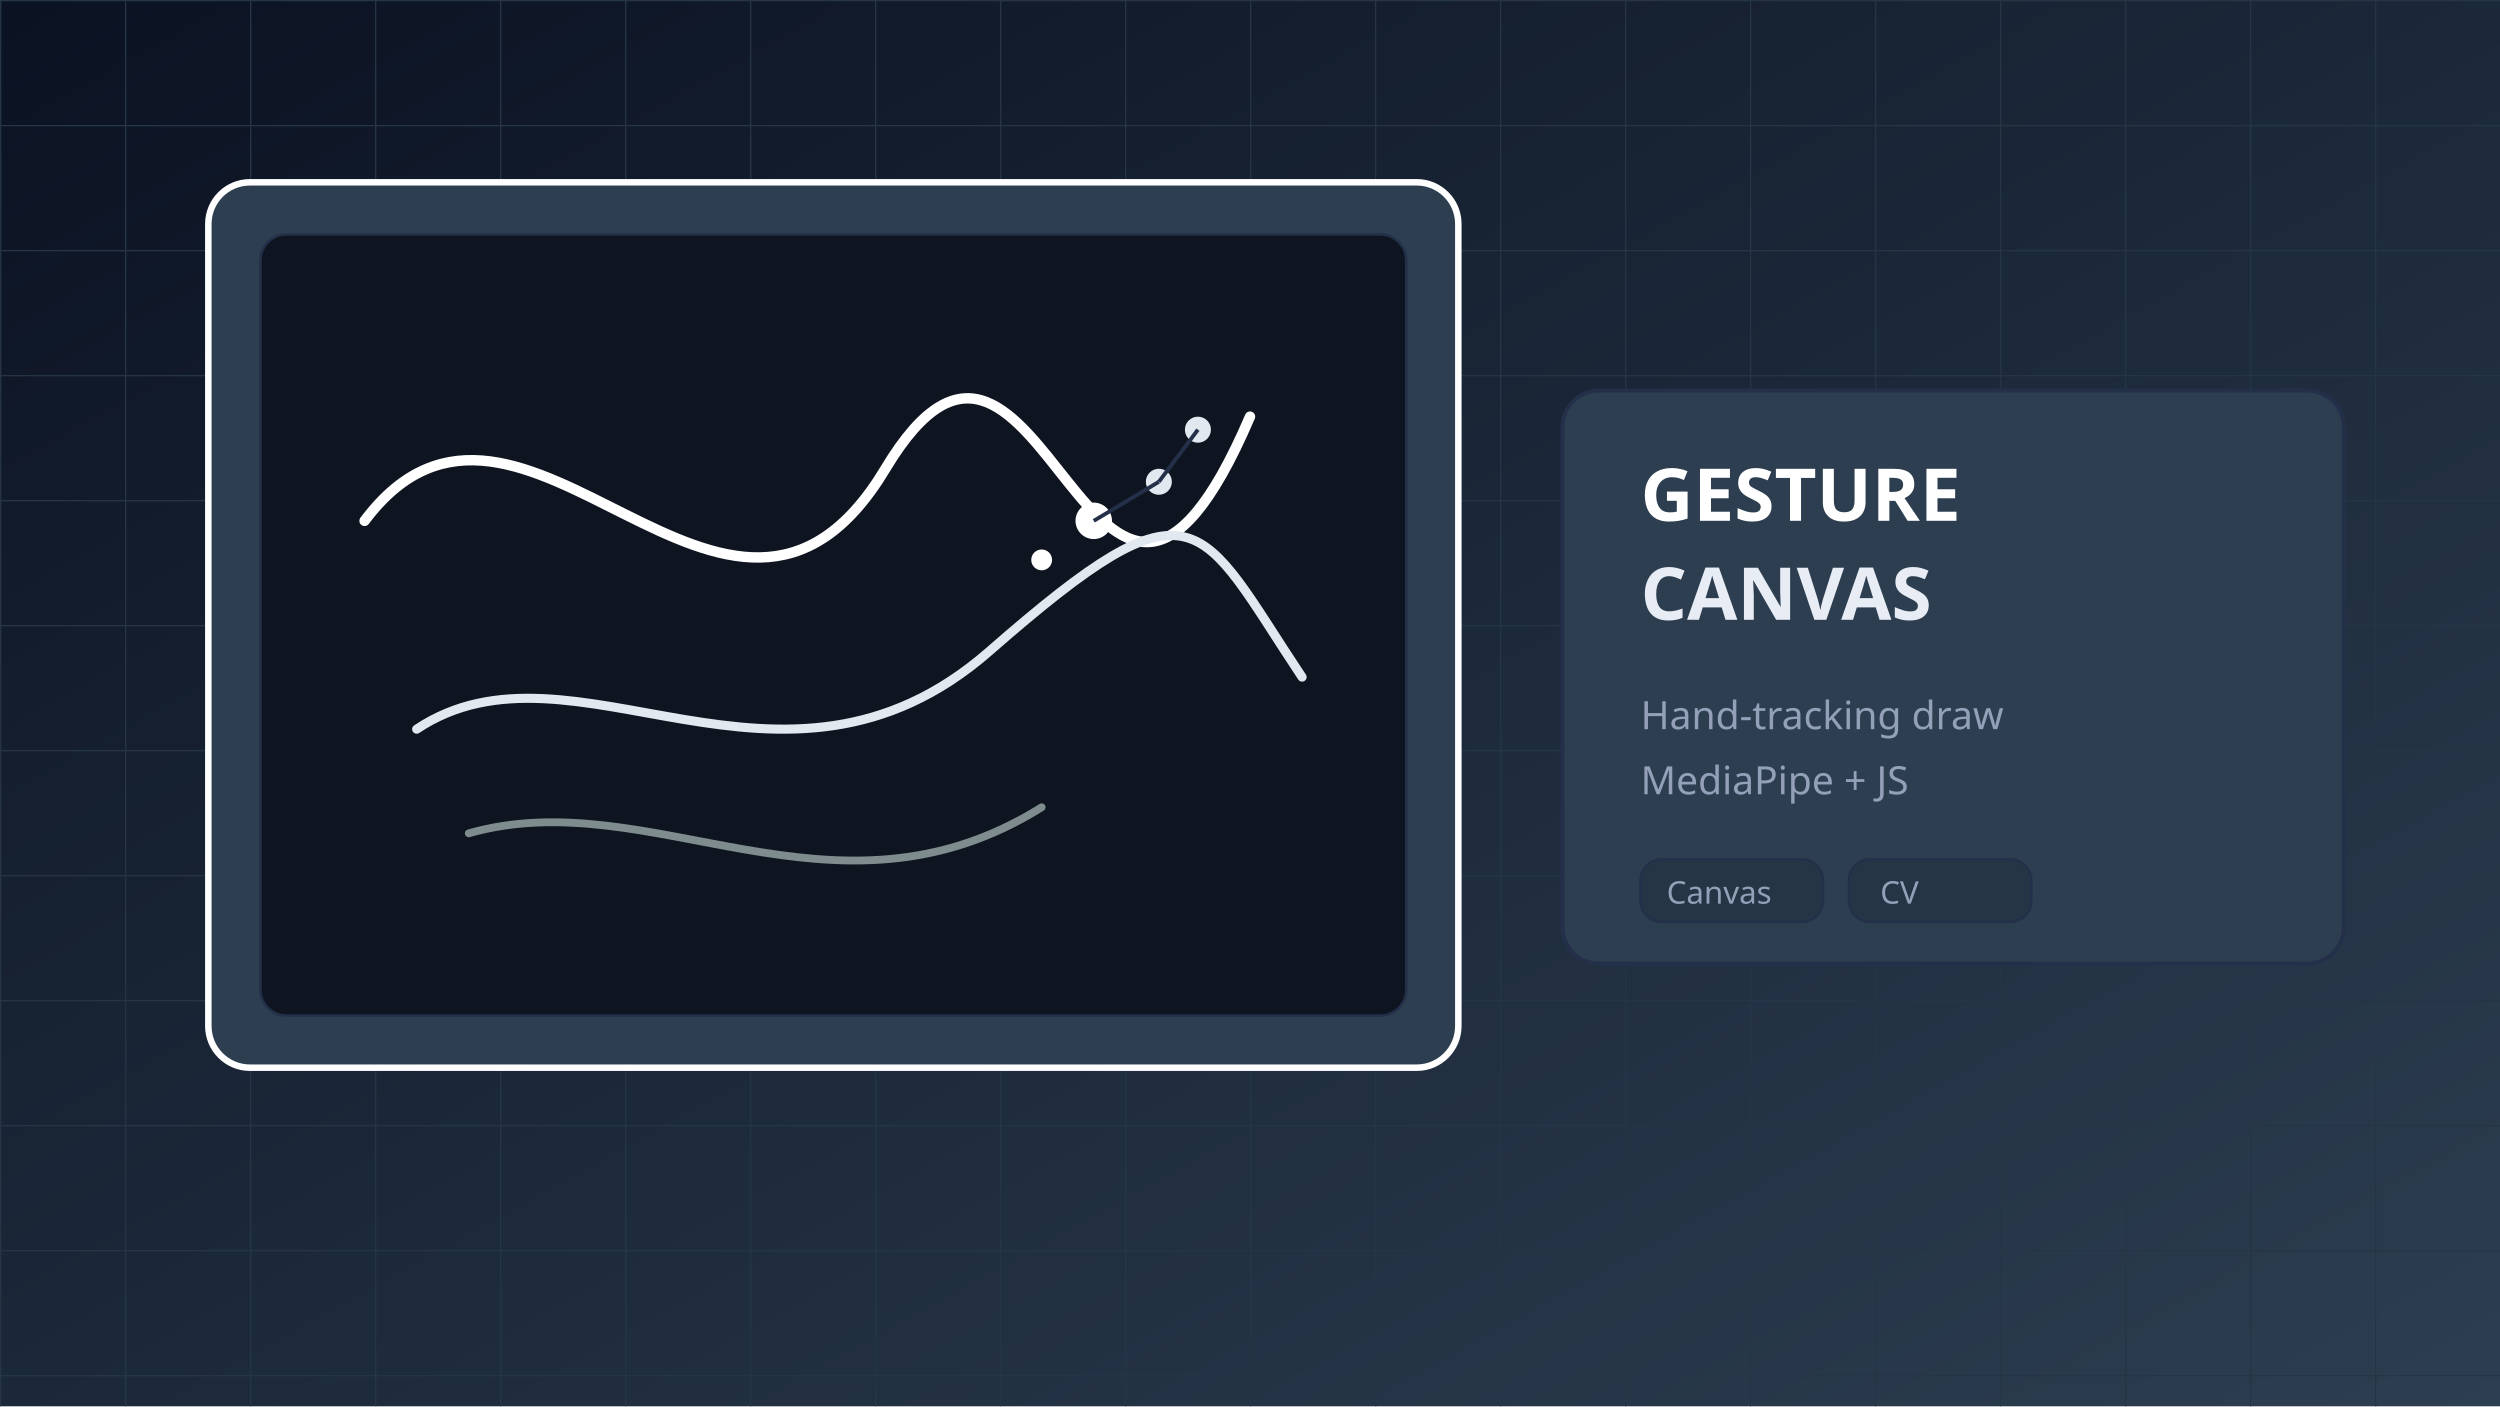
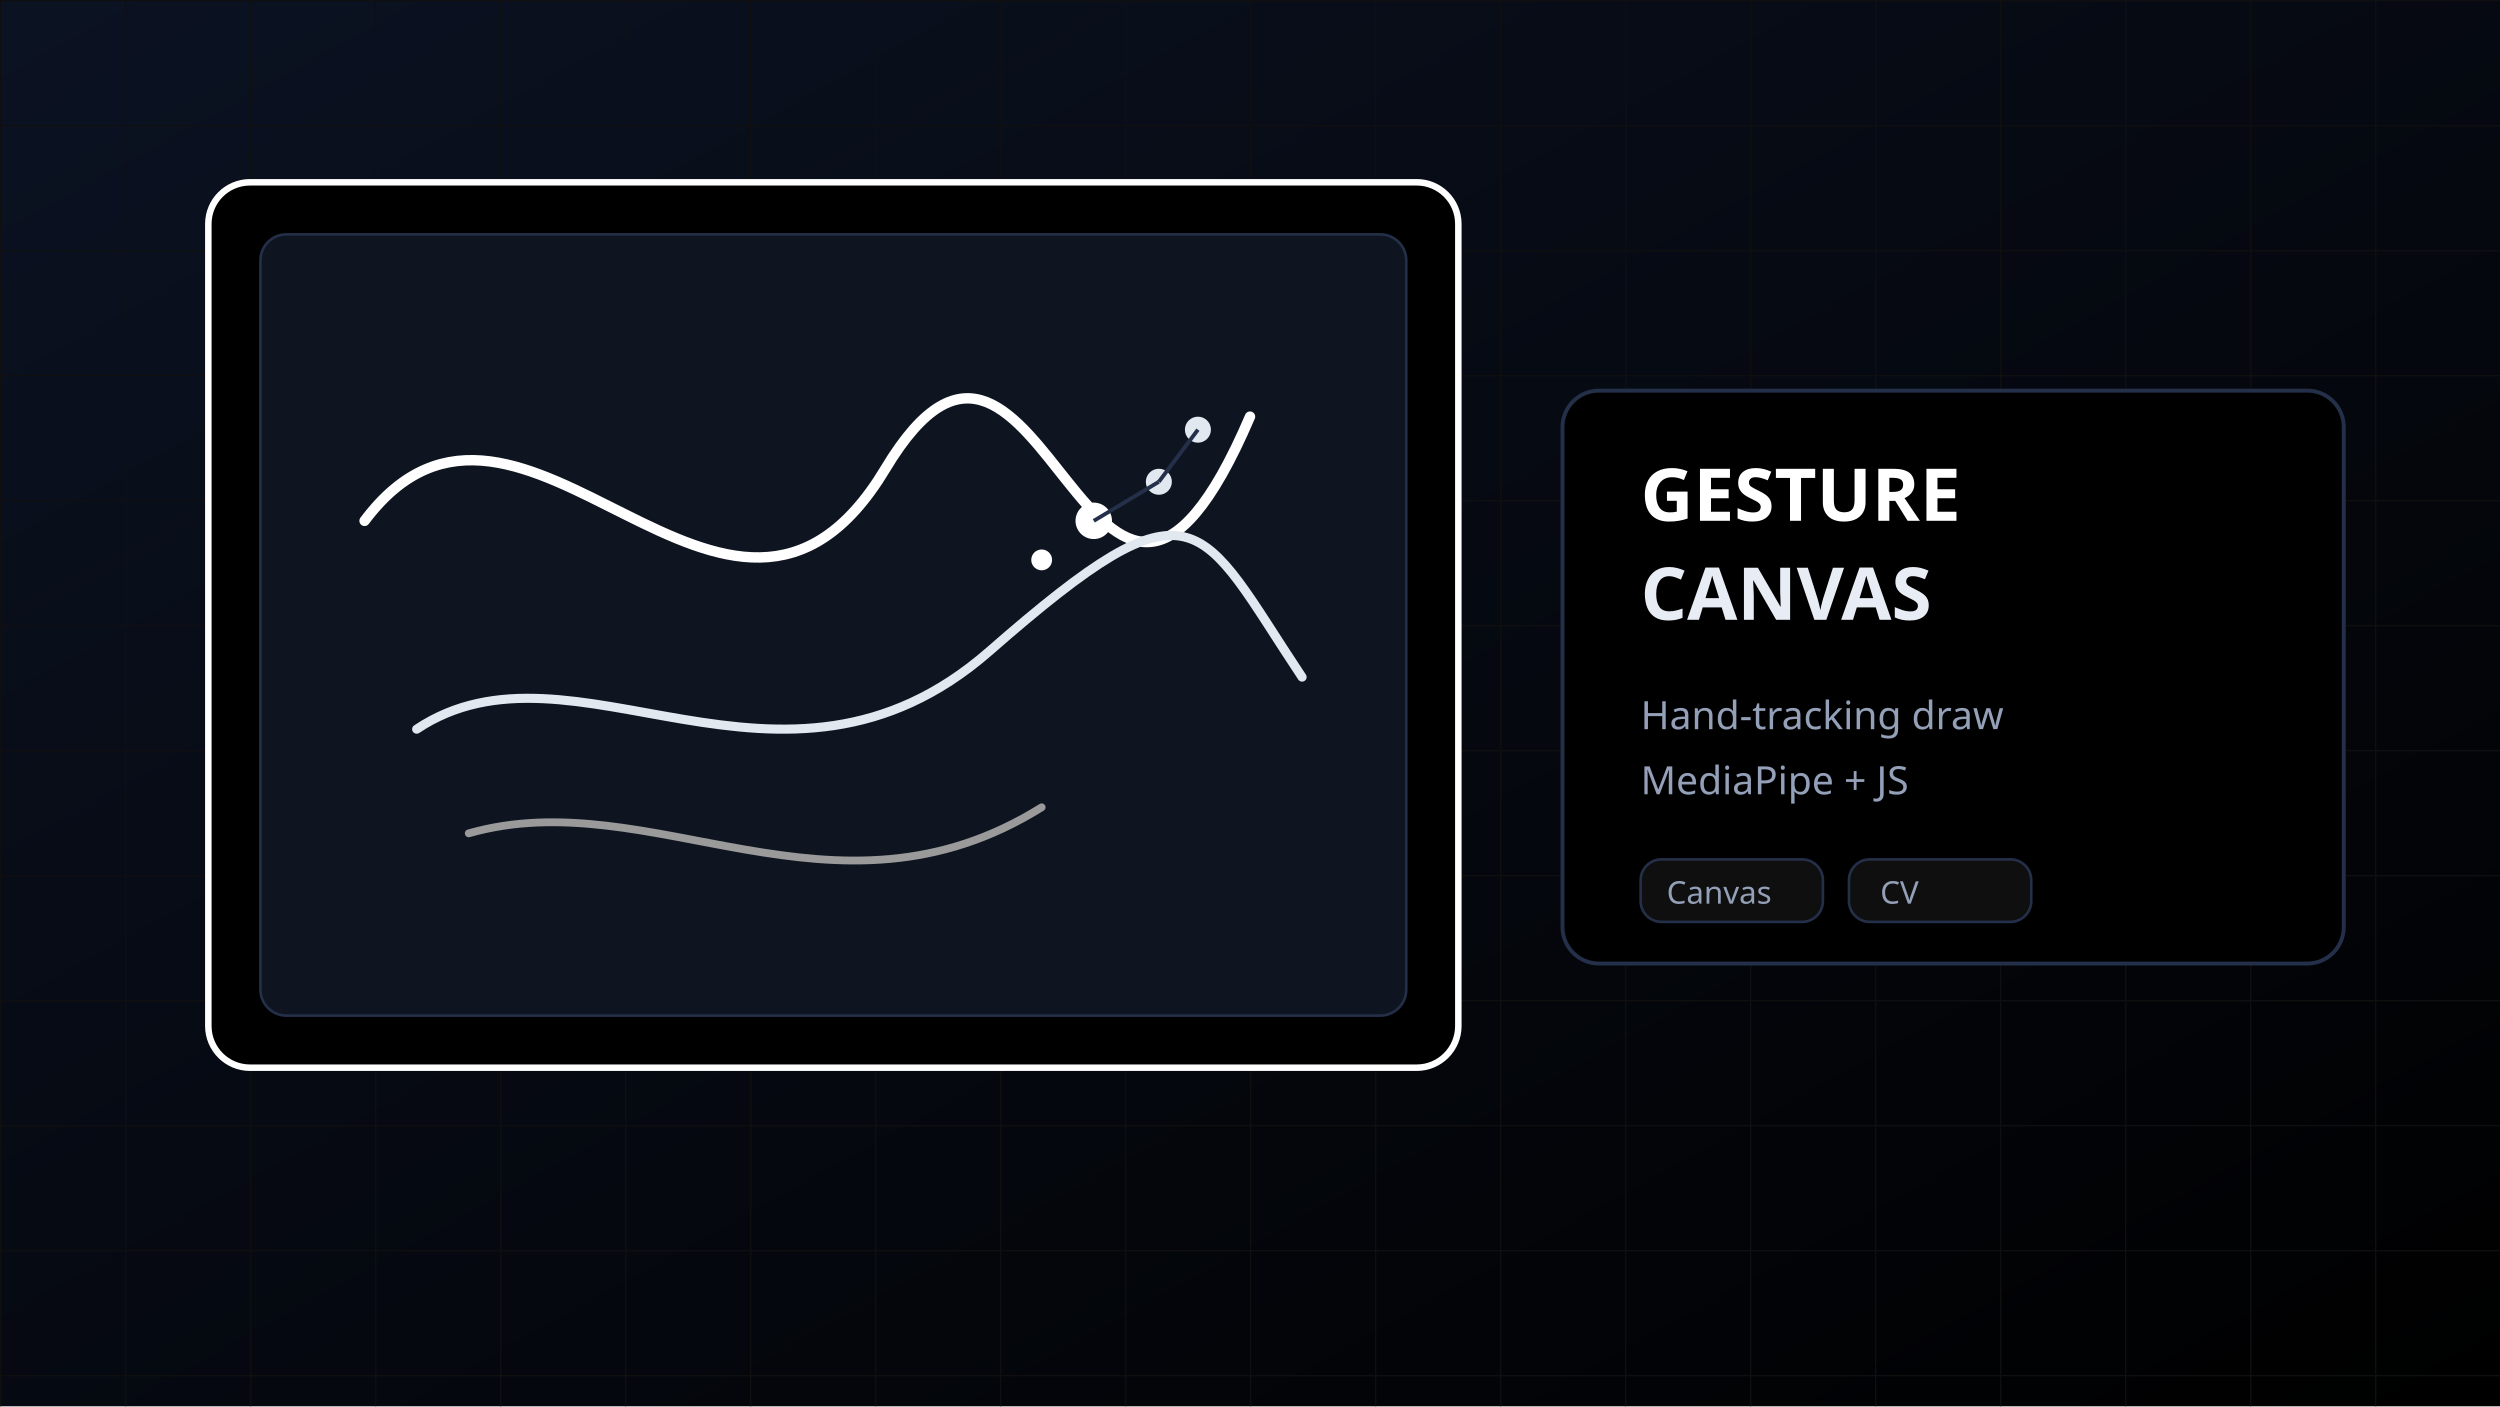
<svg xmlns="http://www.w3.org/2000/svg" viewBox="0 0 960 540" width="960" height="540">
  <defs>
    <linearGradient id="bg" x1="0" y1="0" x2="1" y2="1">
      <stop offset="0%" stop-color="#0b1222" />
-       <stop offset="100%" stop-color="#2C3E50" />
+       <stop offset="100%" stop-color="#000000" />
    </linearGradient>
    <pattern id="grid" width="48" height="48" patternUnits="userSpaceOnUse">
-       <path d="M48 0H0V48" fill="none" stroke="#253545" stroke-width="1" />
+       <path d="M48 0H0V48" fill="none" stroke="#0f0f0f" stroke-width="1" />
    </pattern>
  </defs>
  <rect width="960" height="540" fill="url(#bg)" />
  <rect width="960" height="540" fill="url(#grid)" />
-   <rect x="80" y="70" width="480" height="340" rx="16" fill="#2C3E50" stroke="#FFFFFF" stroke-width="2.5" />
+   <rect x="80" y="70" width="480" height="340" rx="16" fill="#000000" stroke="#ffffff" stroke-width="2.5" />
  <rect x="100" y="90" width="440" height="300" rx="10" fill="#0e1420" stroke="#243049" />
-   <path d="M140 200 C200 120,280 280,340 180 S420 300,480 160" fill="none" stroke="#FFFFFF" stroke-width="4" stroke-linecap="round" />
+   <path d="M140 200 C200 120,280 280,340 180 S420 300,480 160" fill="none" stroke="#ffffff" stroke-width="4" stroke-linecap="round" />
  <path d="M160 280 C220 240,300 320,380 250 S460 200,500 260" fill="none" stroke="#e2e8f0" stroke-width="3.5" stroke-linecap="round" />
-   <path d="M180 320 C250 300,320 360,400 310" fill="none" stroke="#7F8C8D" stroke-width="3" stroke-linecap="round" />
-   <circle cx="420" cy="200" r="7" fill="#FFFFFF" />
+   <path d="M180 320 C250 300,320 360,400 310" fill="none" stroke="#9a9a9a" stroke-width="3" stroke-linecap="round" />
+   <circle cx="420" cy="200" r="7" fill="#ffffff" />
  <circle cx="445" cy="185" r="5" fill="#e2e8f0" />
  <circle cx="460" cy="165" r="5" fill="#e2e8f0" />
-   <circle cx="400" cy="215" r="4" fill="#FFFFFF" />
+   <circle cx="400" cy="215" r="4" fill="#ffffff" />
  <line x1="420" y1="200" x2="445" y2="185" stroke="#243049" stroke-width="1.5" />
  <line x1="445" y1="185" x2="460" y2="165" stroke="#243049" stroke-width="1.5" />
-   <rect x="600" y="150" width="300" height="220" rx="14" fill="#2C3E50" stroke="#243049" stroke-width="1.5" />
-   <text x="630" y="200" font-family="system-ui,sans-serif" font-size="28" font-weight="700" fill="#FFFFFF">GESTURE</text>
+   <rect x="600" y="150" width="300" height="220" rx="14" fill="#000000" stroke="#243049" stroke-width="1.5" />
+   <text x="630" y="200" font-family="system-ui,sans-serif" font-size="28" font-weight="700" fill="#ffffff">GESTURE</text>
  <text x="630" y="238" font-family="system-ui,sans-serif" font-size="28" font-weight="700" fill="#e8ecf4">CANVAS</text>
  <text x="630" y="280" font-family="system-ui,sans-serif" font-size="15" fill="#93a0b8">Hand-tracking draw</text>
  <text x="630" y="305" font-family="system-ui,sans-serif" font-size="15" fill="#93a0b8">MediaPipe + JS</text>
-   <rect x="630" y="330" width="70" height="24" rx="8" fill="#253545" stroke="#243049" />
+   <rect x="630" y="330" width="70" height="24" rx="8" fill="#0f0f0f" stroke="#243049" />
  <text x="640" y="347" font-family="system-ui,sans-serif" font-size="12" fill="#93a0b8">Canvas</text>
-   <rect x="710" y="330" width="70" height="24" rx="8" fill="#253545" stroke="#243049" />
+   <rect x="710" y="330" width="70" height="24" rx="8" fill="#0f0f0f" stroke="#243049" />
  <text x="722" y="347" font-family="system-ui,sans-serif" font-size="12" fill="#93a0b8">CV</text>
</svg>
